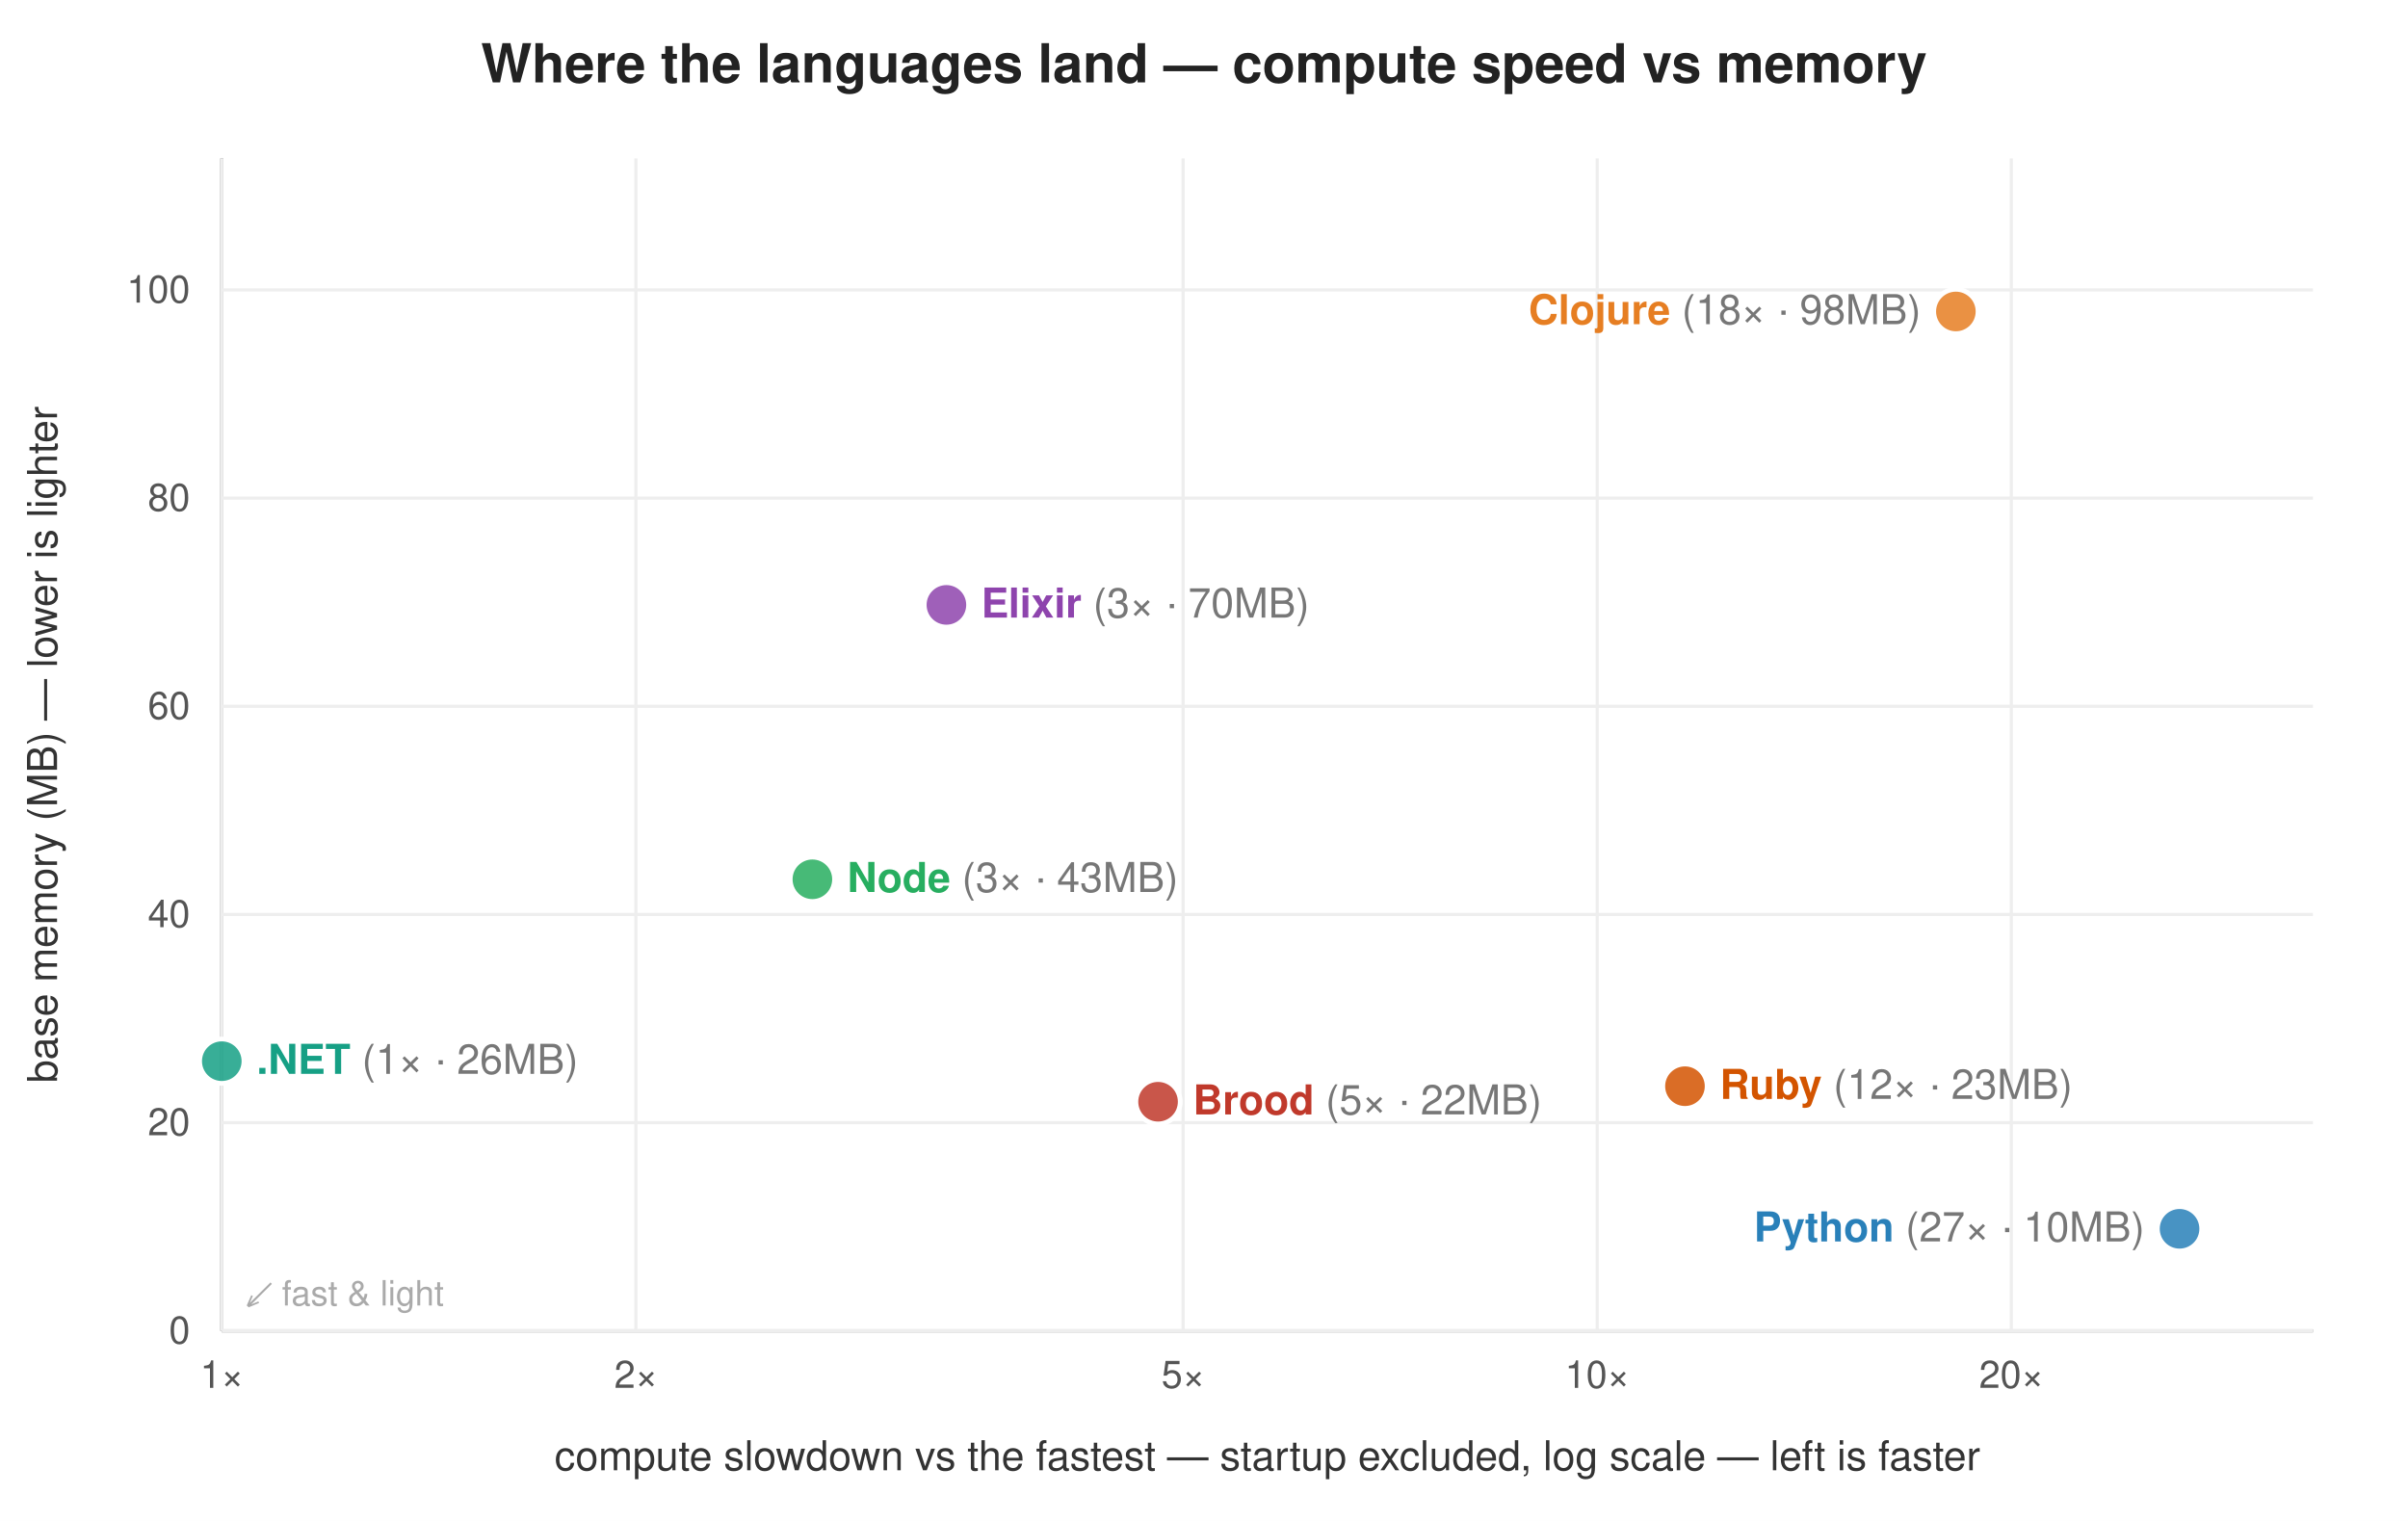
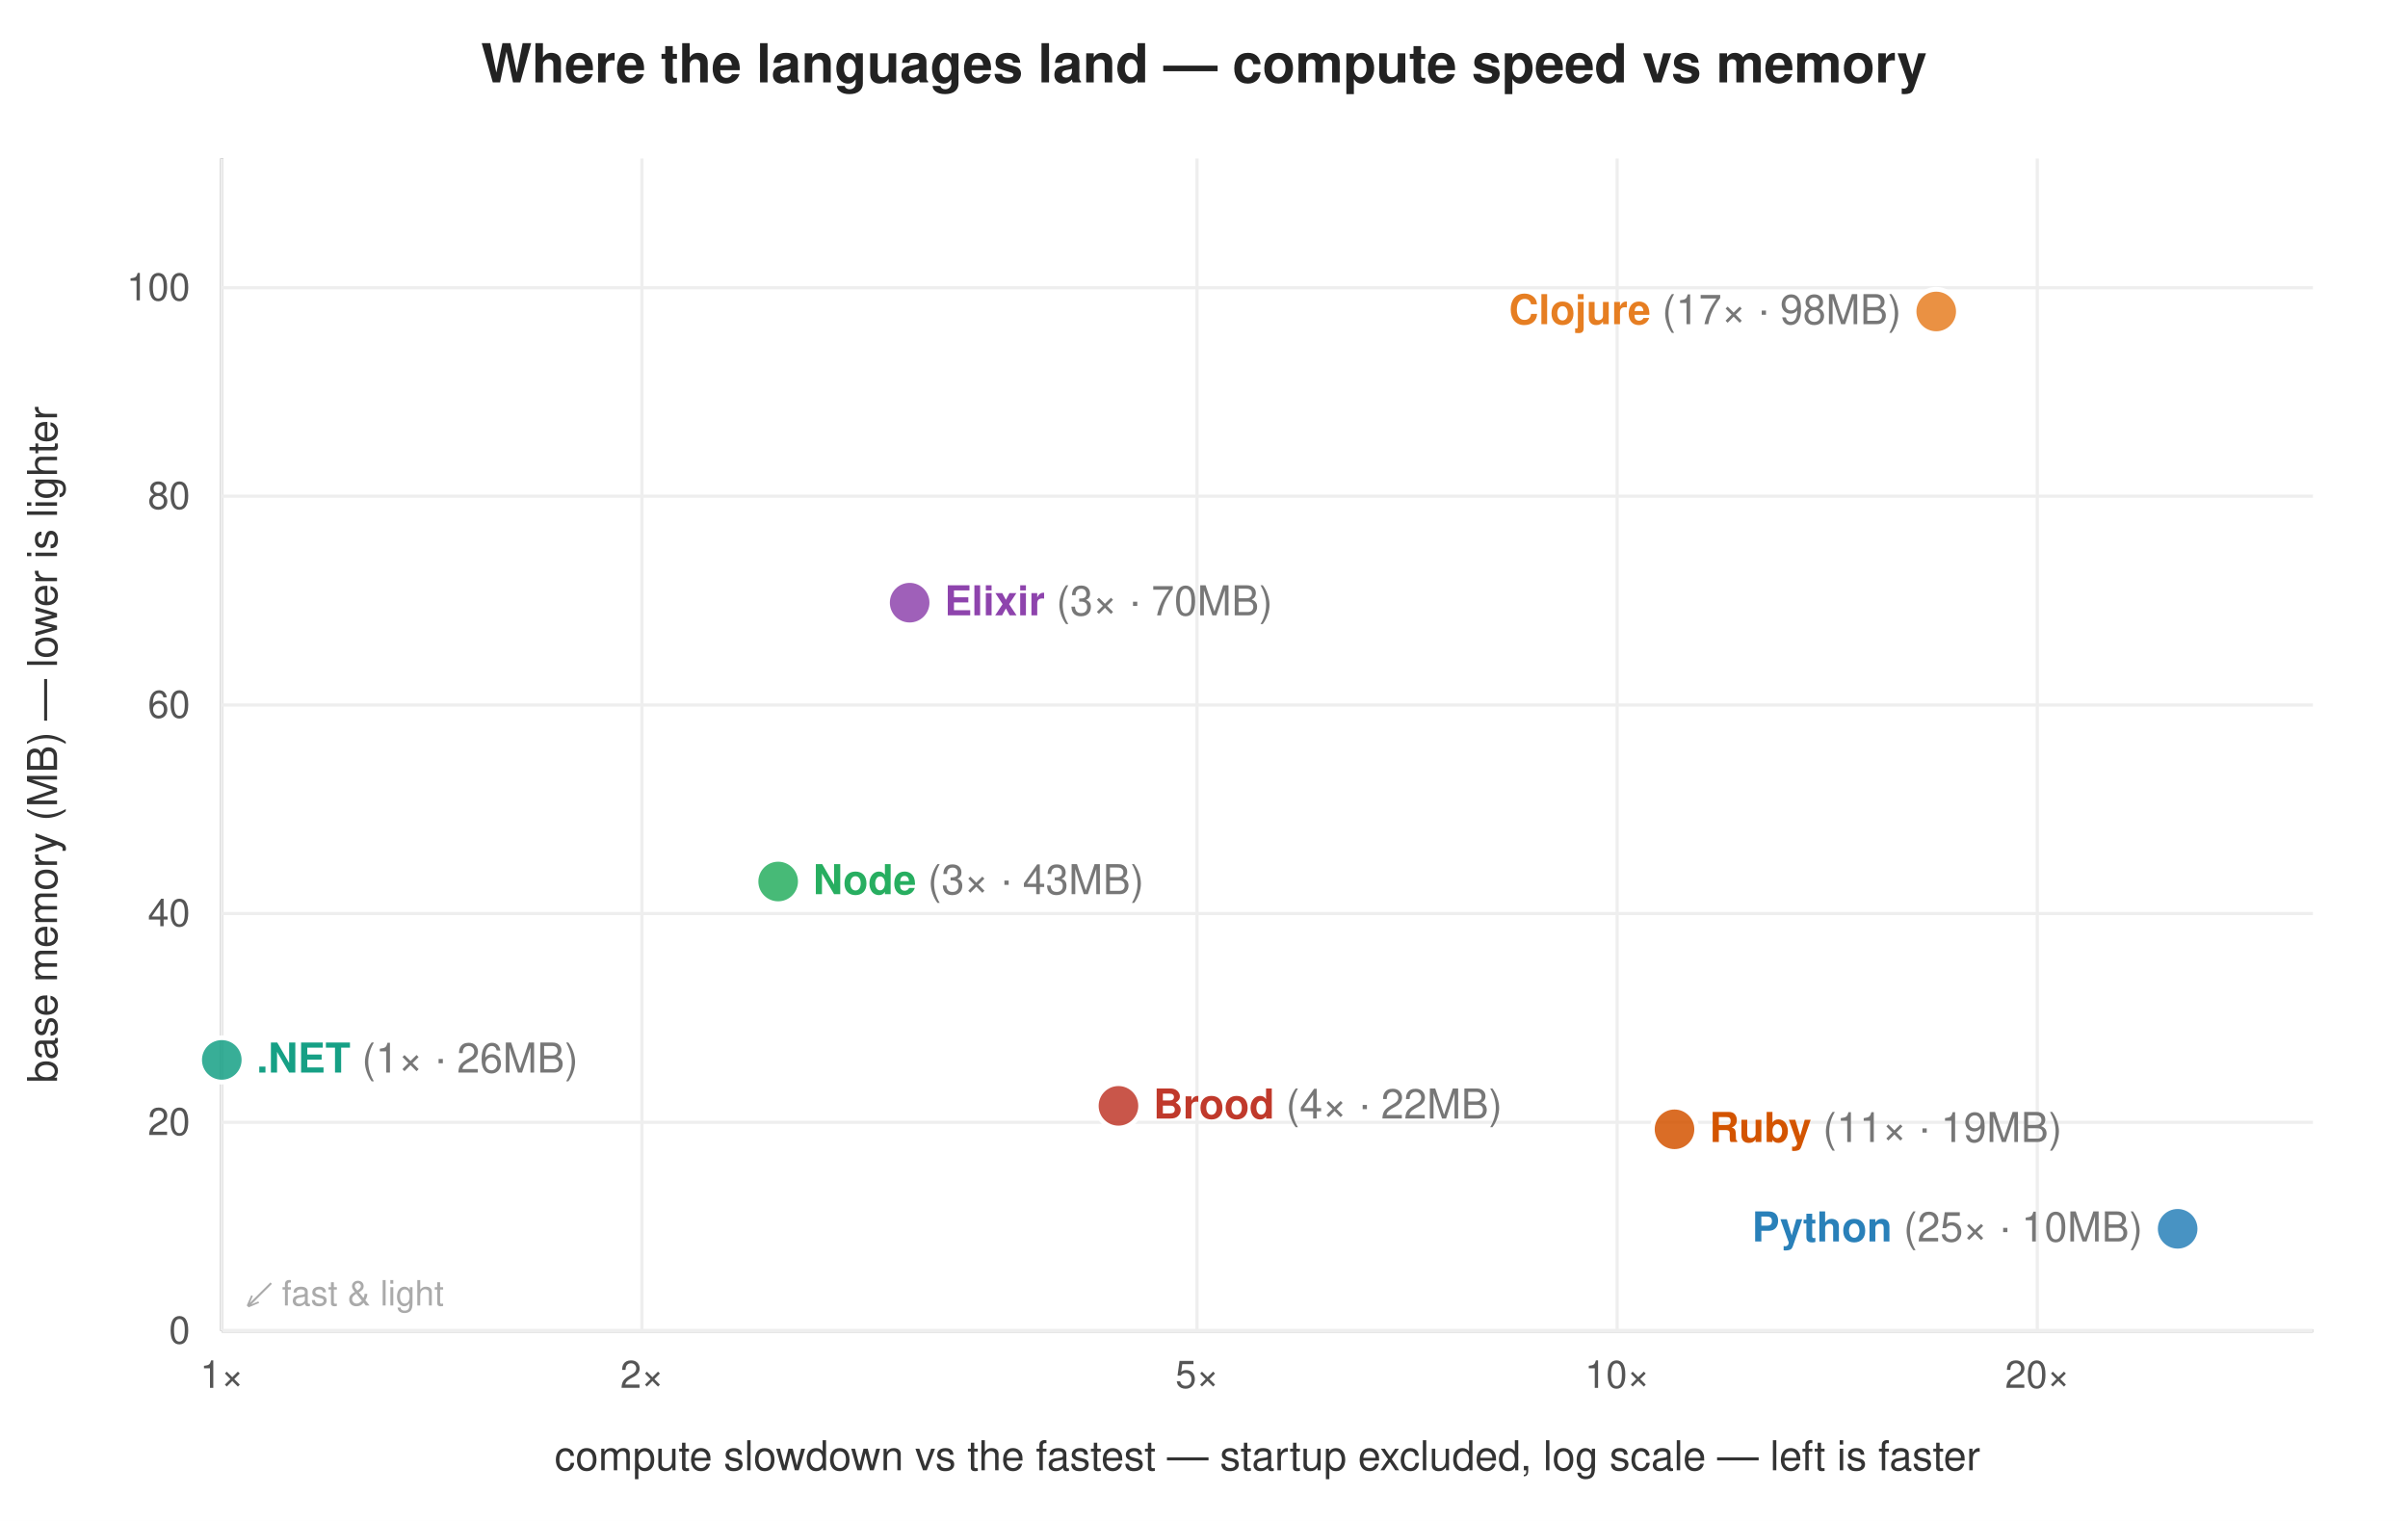
<svg xmlns="http://www.w3.org/2000/svg" width="760" height="480" viewBox="0 0 760 480" font-family="system-ui,Segoe UI,Helvetica,Arial,sans-serif">
  <rect width="760" height="480" fill="#ffffff" />
  <text x="380.0" y="26" text-anchor="middle" font-size="17" font-weight="700" fill="#222">Where the languages land — compute speed vs memory</text>
  <line x1="70" y1="420" x2="730" y2="420" stroke="#888" stroke-width="1" />
  <line x1="70" y1="50" x2="70" y2="420" stroke="#888" stroke-width="1" />
  <line x1="70.0" y1="50" x2="70.0" y2="420" stroke="#eee" stroke-width="1" />
  <text x="70.0" y="438" text-anchor="middle" font-size="12" fill="#555">1×</text>
-   <line x1="200.7" y1="50" x2="200.7" y2="420" stroke="#eee" stroke-width="1" />
-   <text x="200.7" y="438" text-anchor="middle" font-size="12" fill="#555">2×</text>
-   <line x1="373.4" y1="50" x2="373.4" y2="420" stroke="#eee" stroke-width="1" />
-   <text x="373.4" y="438" text-anchor="middle" font-size="12" fill="#555">5×</text>
-   <line x1="504.1" y1="50" x2="504.1" y2="420" stroke="#eee" stroke-width="1" />
-   <text x="504.1" y="438" text-anchor="middle" font-size="12" fill="#555">10×</text>
-   <line x1="634.8" y1="50" x2="634.8" y2="420" stroke="#eee" stroke-width="1" />
-   <text x="634.8" y="438" text-anchor="middle" font-size="12" fill="#555">20×</text>
+   <line x1="202.6" y1="50" x2="202.6" y2="420" stroke="#eee" stroke-width="1" />
+   <text x="202.6" y="438" text-anchor="middle" font-size="12" fill="#555">2×</text>
+   <line x1="377.8" y1="50" x2="377.8" y2="420" stroke="#eee" stroke-width="1" />
+   <text x="377.8" y="438" text-anchor="middle" font-size="12" fill="#555">5×</text>
+   <line x1="510.4" y1="50" x2="510.4" y2="420" stroke="#eee" stroke-width="1" />
+   <text x="510.4" y="438" text-anchor="middle" font-size="12" fill="#555">10×</text>
+   <line x1="643.0" y1="50" x2="643.0" y2="420" stroke="#eee" stroke-width="1" />
+   <text x="643.0" y="438" text-anchor="middle" font-size="12" fill="#555">20×</text>
  <line x1="70" y1="420.0" x2="730" y2="420.0" stroke="#eee" stroke-width="1" />
  <text x="60" y="424.0" text-anchor="end" font-size="12" fill="#555">0</text>
-   <line x1="70" y1="354.3" x2="730" y2="354.3" stroke="#eee" stroke-width="1" />
-   <text x="60" y="358.3" text-anchor="end" font-size="12" fill="#555">20</text>
-   <line x1="70" y1="288.6" x2="730" y2="288.6" stroke="#eee" stroke-width="1" />
-   <text x="60" y="292.6" text-anchor="end" font-size="12" fill="#555">40</text>
-   <line x1="70" y1="222.9" x2="730" y2="222.9" stroke="#eee" stroke-width="1" />
-   <text x="60" y="226.9" text-anchor="end" font-size="12" fill="#555">60</text>
-   <line x1="70" y1="157.2" x2="730" y2="157.2" stroke="#eee" stroke-width="1" />
-   <text x="60" y="161.2" text-anchor="end" font-size="12" fill="#555">80</text>
-   <line x1="70" y1="91.5" x2="730" y2="91.5" stroke="#eee" stroke-width="1" />
-   <text x="60" y="95.5" text-anchor="end" font-size="12" fill="#555">100</text>
+   <line x1="70" y1="354.2" x2="730" y2="354.2" stroke="#eee" stroke-width="1" />
+   <text x="60" y="358.2" text-anchor="end" font-size="12" fill="#555">20</text>
+   <line x1="70" y1="288.3" x2="730" y2="288.3" stroke="#eee" stroke-width="1" />
+   <text x="60" y="292.3" text-anchor="end" font-size="12" fill="#555">40</text>
+   <line x1="70" y1="222.5" x2="730" y2="222.5" stroke="#eee" stroke-width="1" />
+   <text x="60" y="226.5" text-anchor="end" font-size="12" fill="#555">60</text>
+   <line x1="70" y1="156.6" x2="730" y2="156.6" stroke="#eee" stroke-width="1" />
+   <text x="60" y="160.6" text-anchor="end" font-size="12" fill="#555">80</text>
+   <line x1="70" y1="90.8" x2="730" y2="90.8" stroke="#eee" stroke-width="1" />
+   <text x="60" y="94.8" text-anchor="end" font-size="12" fill="#555">100</text>
  <text x="400.0" y="464" text-anchor="middle" font-size="13" fill="#333">compute slowdown vs the fastest — startup excluded, log scale — left is faster</text>
  <text x="18" y="235.0" text-anchor="middle" font-size="13" fill="#333" transform="rotate(-90 18 235.0)">base memory (MB) — lower is lighter</text>
  <text x="78" y="412" font-size="11" fill="#aaa">↙ fast &amp; light</text>
-   <circle cx="687.9" cy="387.8" r="7" fill="#2980b9" fill-opacity="0.85" stroke="#fff" stroke-width="1.5" />
-   <text x="676.9" y="391.8" text-anchor="end" font-size="13" font-weight="600" fill="#2980b9">Python <tspan font-weight="400" fill="#777">(27× · 10MB)</tspan>
+   <circle cx="687.3" cy="387.8" r="7" fill="#2980b9" fill-opacity="0.85" stroke="#fff" stroke-width="1.5" />
+   <text x="676.3" y="391.8" text-anchor="end" font-size="13" font-weight="600" fill="#2980b9">Python <tspan font-weight="400" fill="#777">(25× · 10MB)</tspan>
  </text>
-   <circle cx="365.5" cy="347.7" r="7" fill="#c0392b" fill-opacity="0.85" stroke="#fff" stroke-width="1.5" />
-   <text x="376.5" y="351.7" text-anchor="start" font-size="13" font-weight="600" fill="#c0392b">Brood <tspan font-weight="400" fill="#777">(5× · 22MB)</tspan>
+   <circle cx="528.5" cy="356.4" r="7" fill="#d35400" fill-opacity="0.85" stroke="#fff" stroke-width="1.5" />
+   <text x="539.5" y="360.4" text-anchor="start" font-size="13" font-weight="600" fill="#d35400">Ruby <tspan font-weight="400" fill="#777">(11× · 19MB)</tspan>
  </text>
-   <circle cx="531.8" cy="342.8" r="7" fill="#d35400" fill-opacity="0.85" stroke="#fff" stroke-width="1.5" />
-   <text x="542.8" y="346.8" text-anchor="start" font-size="13" font-weight="600" fill="#d35400">Ruby <tspan font-weight="400" fill="#777">(12× · 23MB)</tspan>
+   <circle cx="353.0" cy="349.0" r="7" fill="#c0392b" fill-opacity="0.85" stroke="#fff" stroke-width="1.5" />
+   <text x="364.0" y="353.0" text-anchor="start" font-size="13" font-weight="600" fill="#c0392b">Brood <tspan font-weight="400" fill="#777">(4× · 22MB)</tspan>
  </text>
-   <circle cx="70.0" cy="334.9" r="7" fill="#16a085" fill-opacity="0.85" stroke="#fff" stroke-width="1.5" />
-   <text x="81.0" y="338.9" text-anchor="start" font-size="13" font-weight="600" fill="#16a085">.NET <tspan font-weight="400" fill="#777">(1× · 26MB)</tspan>
+   <circle cx="70.0" cy="334.5" r="7" fill="#16a085" fill-opacity="0.85" stroke="#fff" stroke-width="1.5" />
+   <text x="81.0" y="338.5" text-anchor="start" font-size="13" font-weight="600" fill="#16a085">.NET <tspan font-weight="400" fill="#777">(1× · 26MB)</tspan>
  </text>
-   <circle cx="256.4" cy="277.5" r="7" fill="#27ae60" fill-opacity="0.85" stroke="#fff" stroke-width="1.5" />
-   <text x="267.4" y="281.5" text-anchor="start" font-size="13" font-weight="600" fill="#27ae60">Node <tspan font-weight="400" fill="#777">(3× · 43MB)</tspan>
+   <circle cx="245.6" cy="278.2" r="7" fill="#27ae60" fill-opacity="0.85" stroke="#fff" stroke-width="1.5" />
+   <text x="256.6" y="282.2" text-anchor="start" font-size="13" font-weight="600" fill="#27ae60">Node <tspan font-weight="400" fill="#777">(3× · 43MB)</tspan>
  </text>
-   <circle cx="298.7" cy="190.9" r="7" fill="#8e44ad" fill-opacity="0.85" stroke="#fff" stroke-width="1.5" />
-   <text x="309.7" y="194.9" text-anchor="start" font-size="13" font-weight="600" fill="#8e44ad">Elixir <tspan font-weight="400" fill="#777">(3× · 70MB)</tspan>
+   <circle cx="287.1" cy="190.2" r="7" fill="#8e44ad" fill-opacity="0.85" stroke="#fff" stroke-width="1.5" />
+   <text x="298.1" y="194.2" text-anchor="start" font-size="13" font-weight="600" fill="#8e44ad">Elixir <tspan font-weight="400" fill="#777">(3× · 70MB)</tspan>
  </text>
-   <circle cx="617.3" cy="98.3" r="7" fill="#e67e22" fill-opacity="0.85" stroke="#fff" stroke-width="1.5" />
-   <text x="606.3" y="102.3" text-anchor="end" font-size="13" font-weight="600" fill="#e67e22">Clojure <tspan font-weight="400" fill="#777">(18× · 98MB)</tspan>
+   <circle cx="611.1" cy="98.3" r="7" fill="#e67e22" fill-opacity="0.85" stroke="#fff" stroke-width="1.5" />
+   <text x="600.1" y="102.3" text-anchor="end" font-size="13" font-weight="600" fill="#e67e22">Clojure <tspan font-weight="400" fill="#777">(17× · 98MB)</tspan>
  </text>
</svg>
